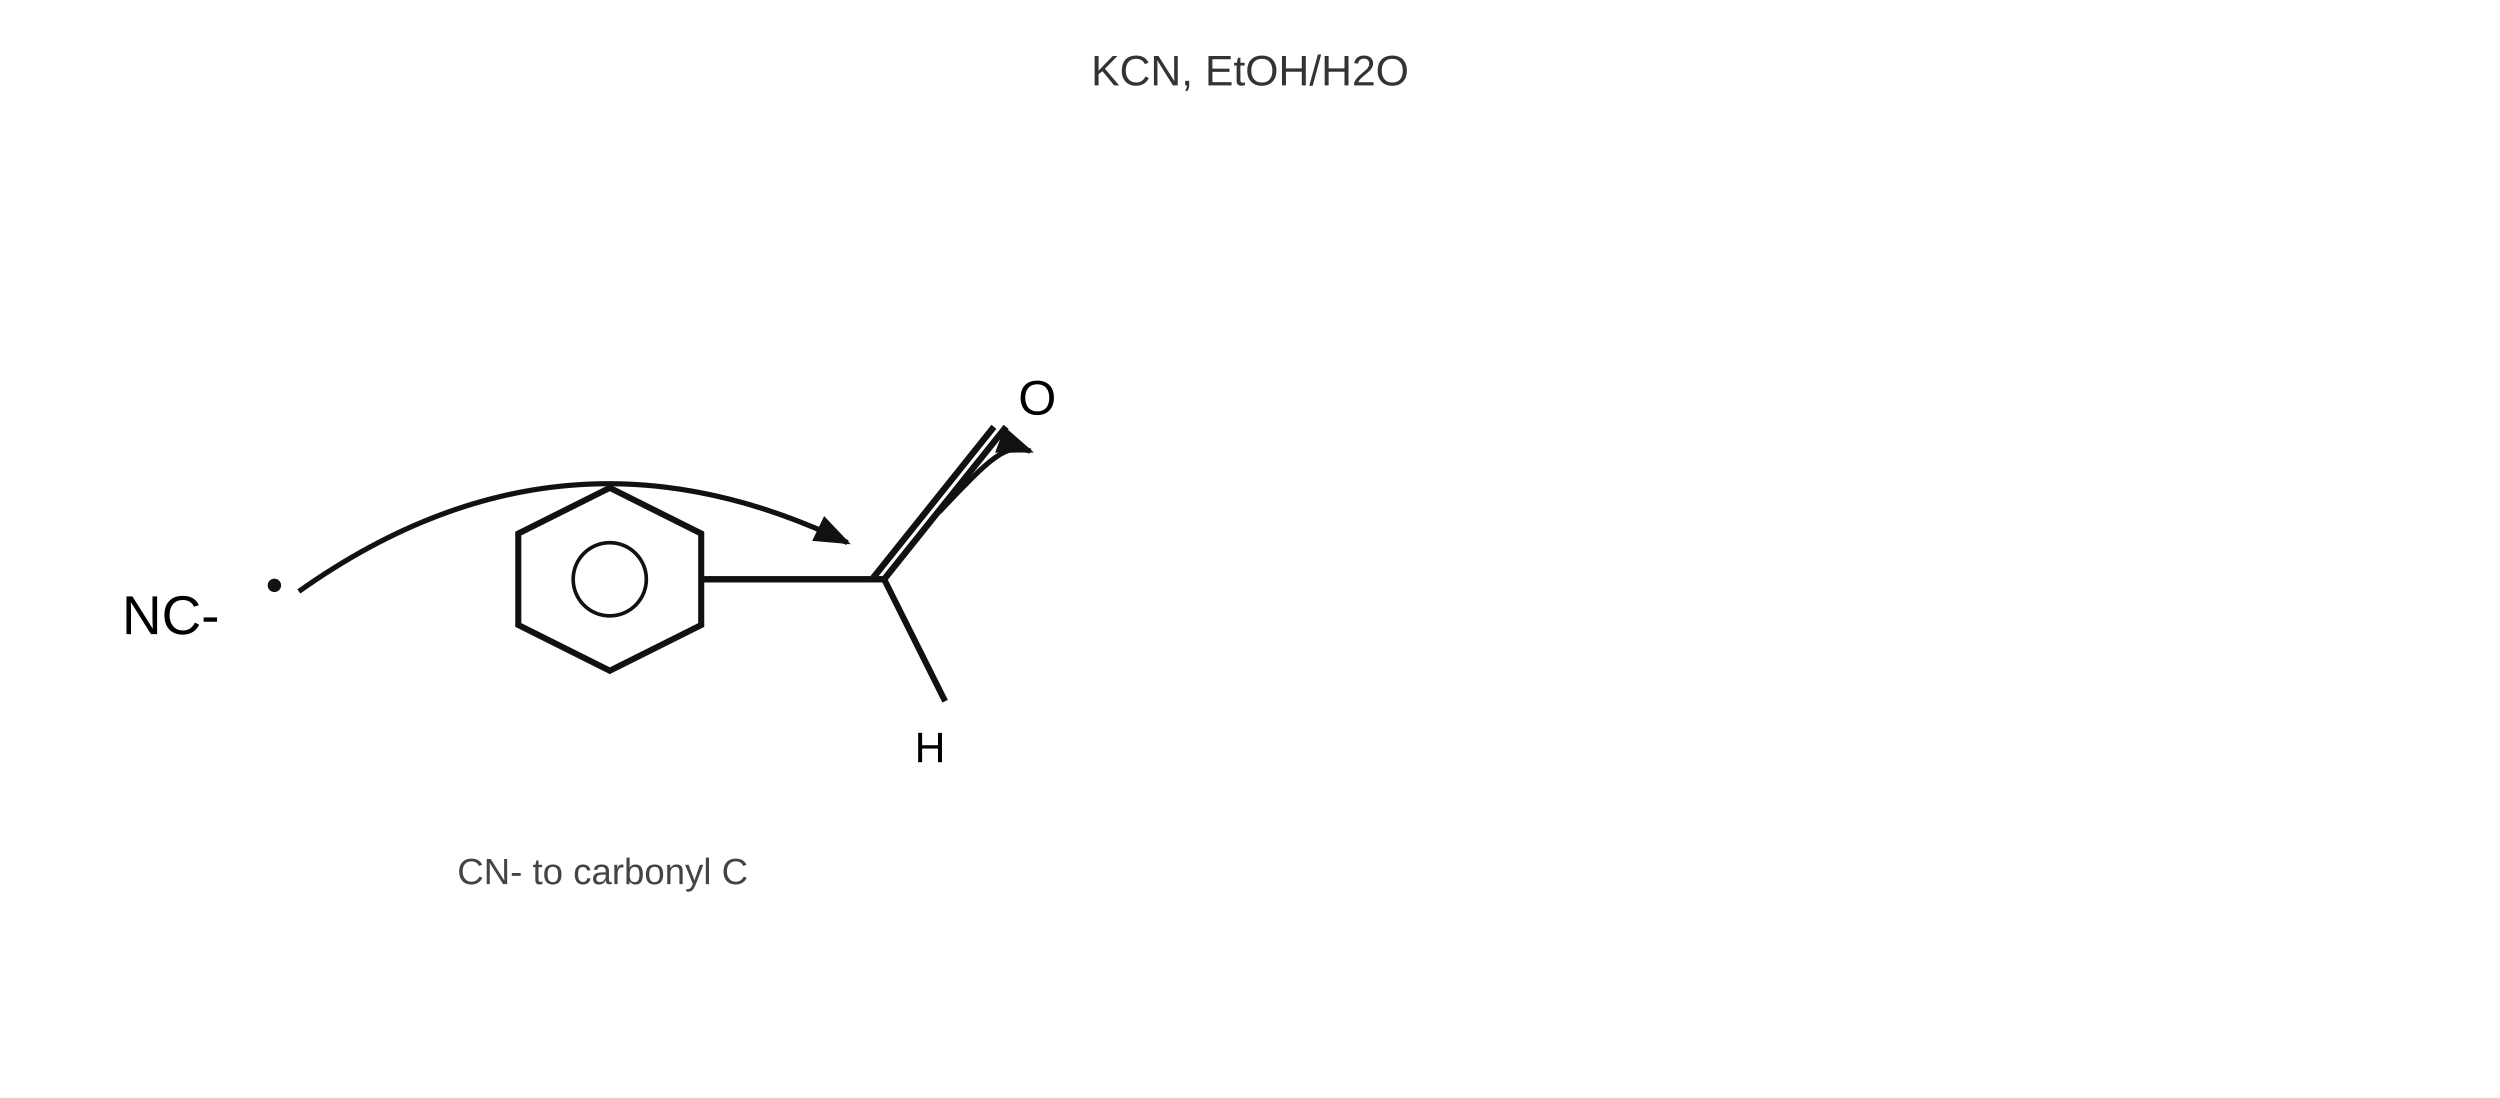
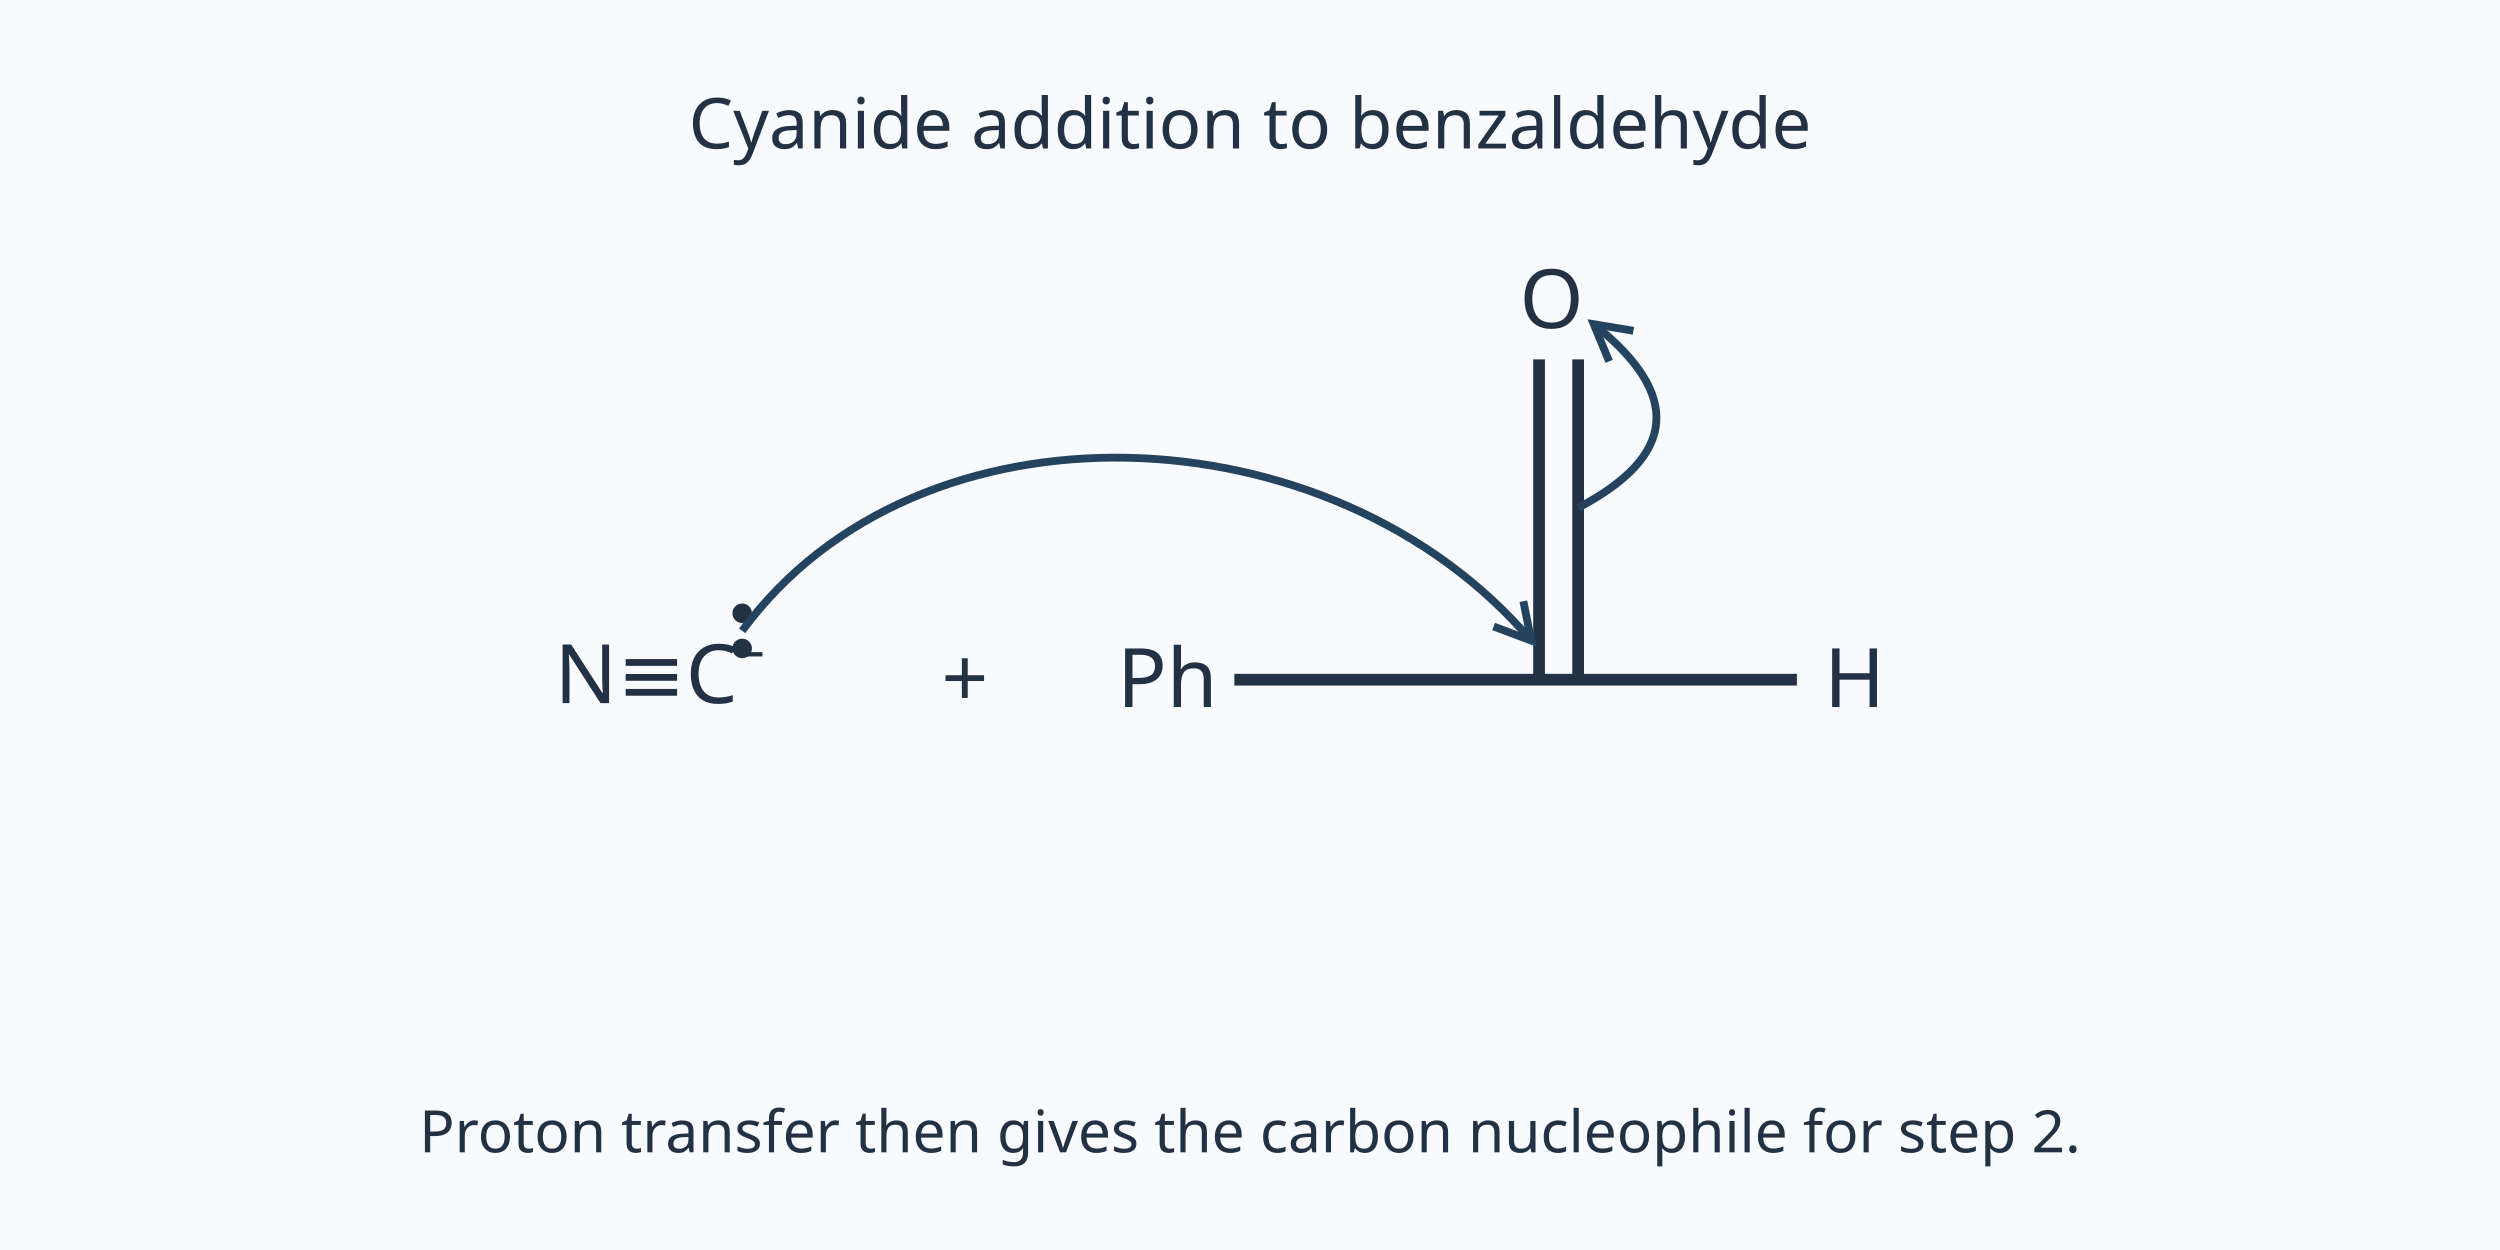
- <svg xmlns="http://www.w3.org/2000/svg" viewBox="0 0 820 360" width="820" height="360" role="img">
+ <svg xmlns="http://www.w3.org/2000/svg" viewBox="0 0 640 320" role="img">
  <defs>
-     <marker id="electron-arrow" viewBox="0 0 10 10" refX="9" refY="5" markerWidth="7" markerHeight="7" orient="auto">
-       <path d="M 0 1.2 L 10 5 L 0 8.8 Z" fill="#111111" />
-     </marker>
-     <marker id="fishhook" viewBox="0 0 10 10" refX="9" refY="5" markerWidth="7" markerHeight="7" orient="auto">
-       <path d="M 0 2 L 10 5 L 0 5 Z" fill="#111111" />
+     <marker id="electron-arrow" markerUnits="userSpaceOnUse" markerWidth="12" markerHeight="12" refX="10" refY="6" orient="auto">
+       <path d="M 1 1 L 10 6 L 1 11" fill="none" stroke="#24435F" stroke-width="2" />
    </marker>
  </defs>
-   <rect x="0" y="0" width="820" height="360" fill="#ffffff" />
-   <g id="conditions">
-     <text x="410" y="28" text-anchor="middle" font-family="Arial, Helvetica, sans-serif" font-size="14" fill="#333333">KCN, EtOH/H2O</text>
-   </g>
-   <g id="reactants">
-     <text x="40" y="208" font-family="Arial, Helvetica, sans-serif" font-size="18">NC-</text>
-     <ellipse cx="90" cy="192" rx="2.2" ry="2.2" fill="#111" />
-     <polygon points="200,160 230,175 230,205 200,220 170,205 170,175" fill="none" stroke="#111" stroke-width="2" />
-     <circle cx="200" cy="190" r="12" fill="none" stroke="#111" stroke-width="1.2" />
-     <line x1="230" y1="190" x2="290" y2="190" stroke="#111" stroke-width="2.1" />
-     <line x1="290" y1="190" x2="330" y2="140" stroke="#111" stroke-width="2.1" />
-     <line x1="286" y1="190" x2="326" y2="140" stroke="#111" stroke-width="2.1" />
-     <text x="334" y="136" font-family="Arial, Helvetica, sans-serif" font-size="16">O</text>
-     <line x1="290" y1="190" x2="310" y2="230" stroke="#111" stroke-width="2" />
-     <text x="300" y="250" font-family="Arial, Helvetica, sans-serif" font-size="14">H</text>
-   </g>
-   <g id="electron-arrows">
-     <path d="M 98 194 C 160 150 220 150 278 178" fill="none" stroke="#111" stroke-width="1.7" marker-end="url(#electron-arrow)" />
-     <path d="M 308 168 C 325 150 330 145 338 148" fill="none" stroke="#111" stroke-width="1.7" marker-end="url(#electron-arrow)" />
-   </g>
-   <g id="labels">
-     <text x="150" y="290" font-family="Arial, Helvetica, sans-serif" font-size="12" fill="#444">CN- to carbonyl C</text>
+   <rect width="640" height="320" fill="#F9FAFE" />
+   <g id="reactants" font-family="sans-serif" font-size="21" fill="#233144">
+     <text x="320" y="38" text-anchor="middle" font-size="18">Cyanide addition to benzaldehyde</text>
+     <text x="142" y="180">N≡C⁻</text>
+     <circle cx="190" cy="157" r="2.5" />
+     <circle cx="190" cy="166" r="2.5" />
+     <text x="241" y="181">+</text>
+     <text x="286" y="181">Ph</text>
+     <text x="389" y="84">O</text>
+     <text x="467" y="181">H</text>
+     <path d="M 316 174 H 399 H 460 M 394 173 V 92 M 404 173 V 92" fill="none" stroke="#233144" stroke-width="3" />
+     <g id="electron-arrows" fill="none" stroke="#24435F" stroke-width="2">
+       <path d="M 190 161.5 C 235 100 341 104 392 164" marker-end="url(#electron-arrow)" />
+       <path d="M 404 130 Q 442 110 408 83" marker-end="url(#electron-arrow)" />
+     </g>
+     <text x="320" y="295" text-anchor="middle" font-size="15">Proton transfer then gives the carbon nucleophile for step 2.</text>
  </g>
</svg>
